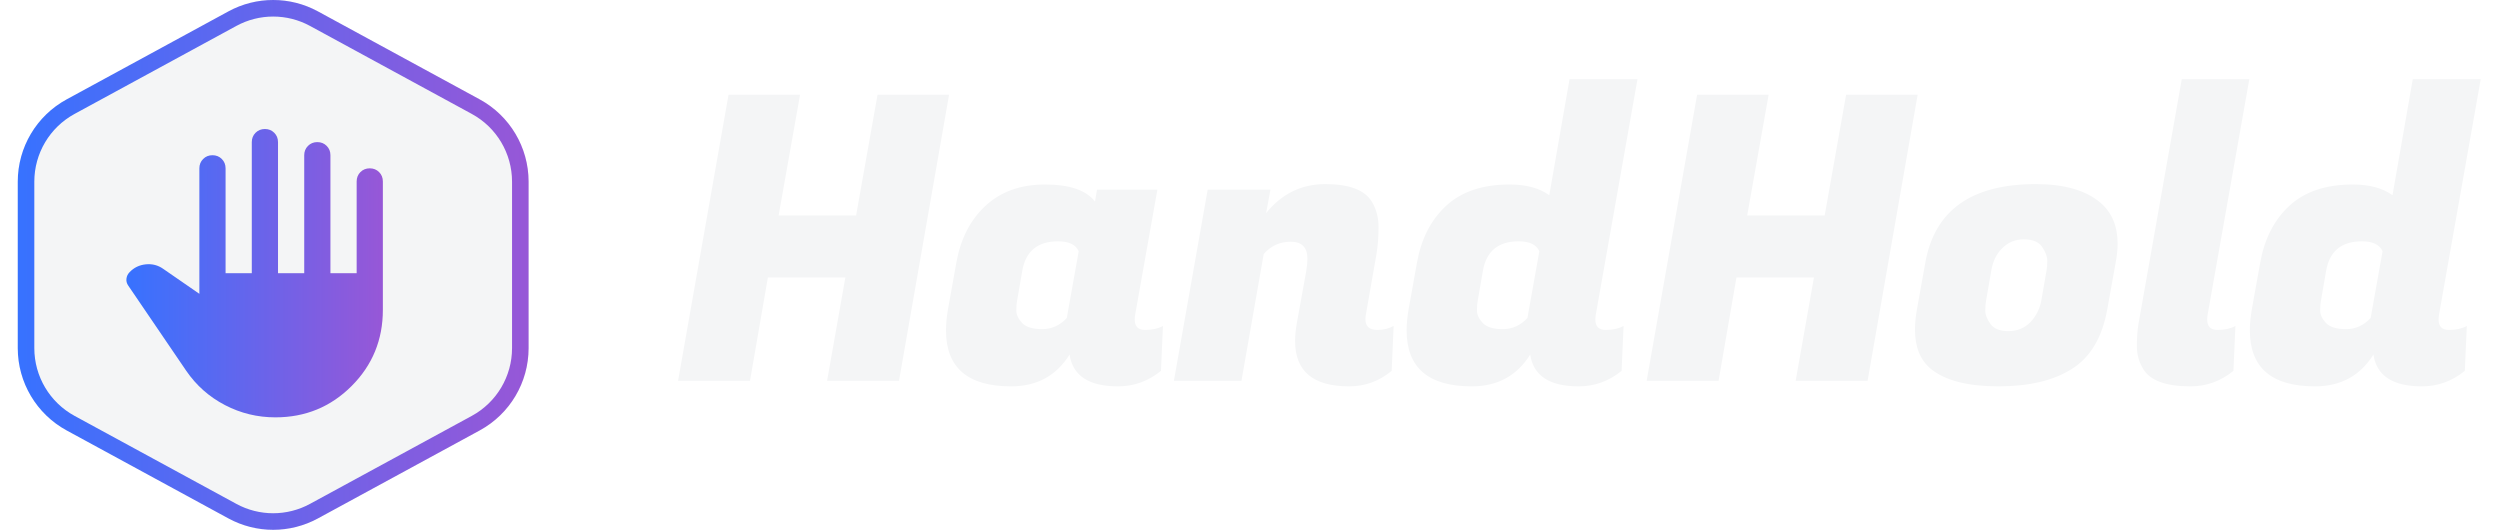
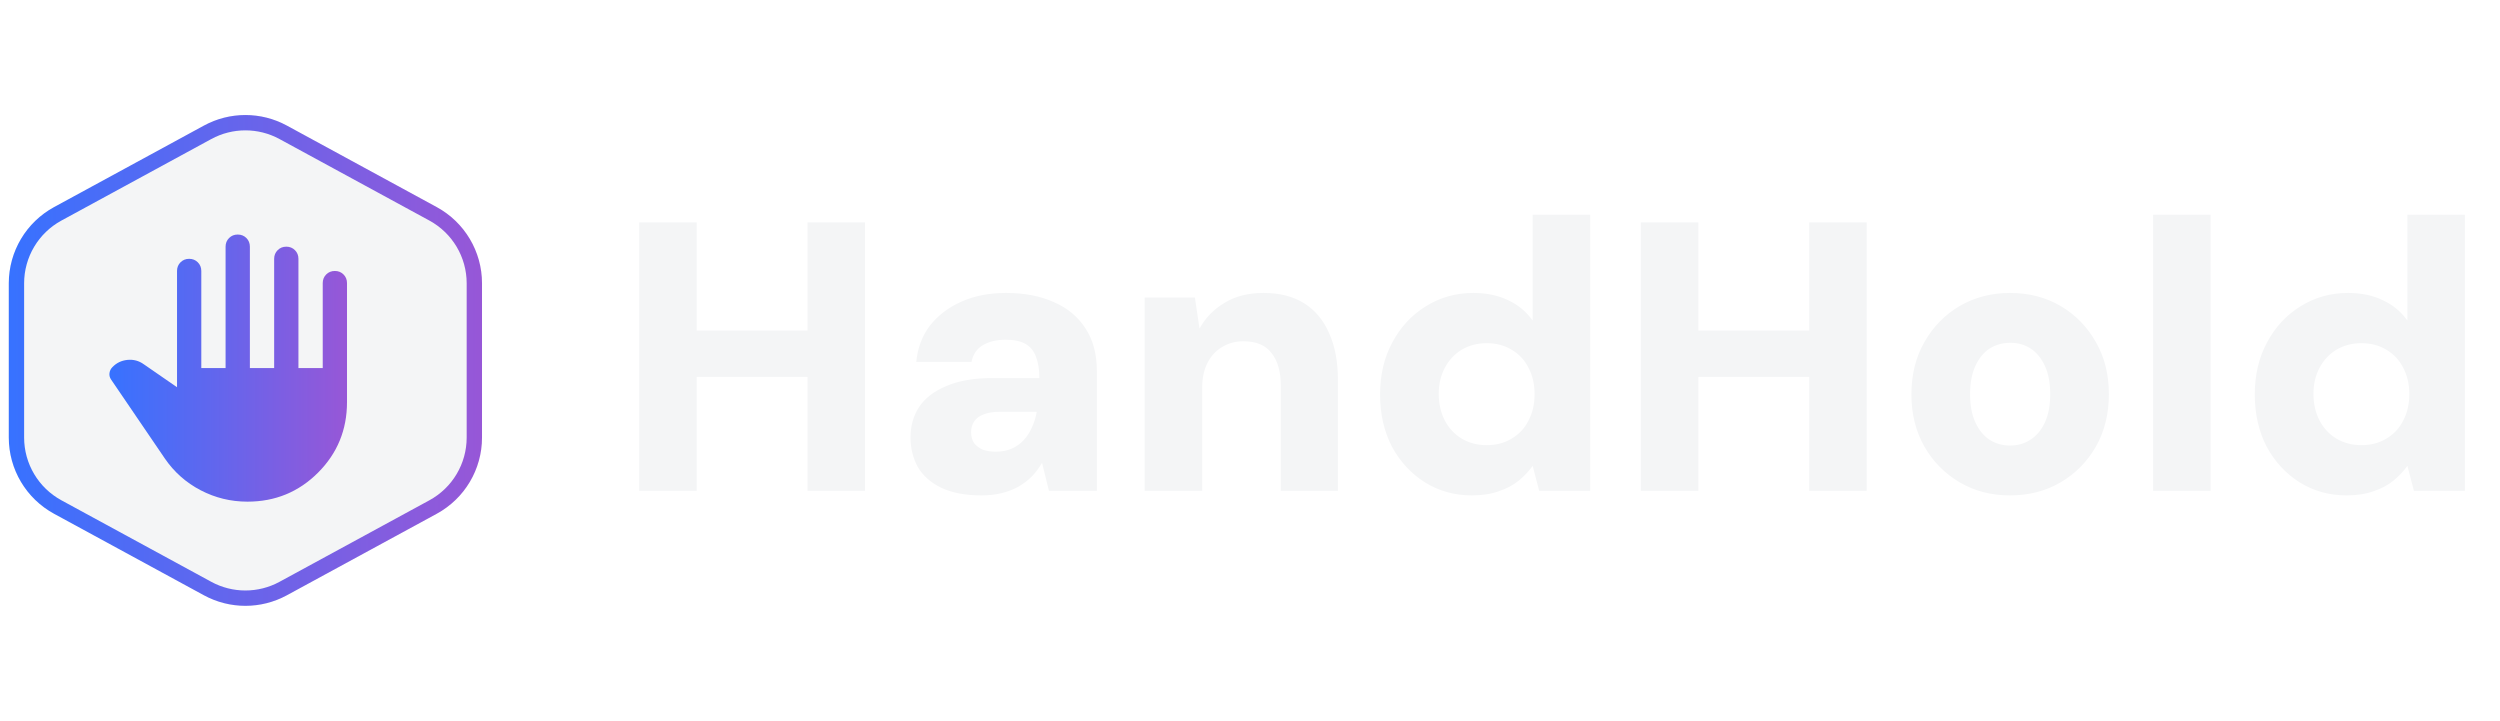
- <svg xmlns="http://www.w3.org/2000/svg" width="151" height="32" viewBox="0 0 151 32" fill="none">
-   <path fill-rule="evenodd" clip-rule="evenodd" d="M13.797 0.688C15.482 -0.229 17.517 -0.229 19.203 0.688L28.973 6.002C30.794 6.992 31.927 8.899 31.927 10.971V21.029C31.927 23.101 30.794 25.008 28.973 25.998L19.203 31.312C17.517 32.229 15.482 32.229 13.797 31.312L4.027 25.998C2.206 25.008 1.073 23.101 1.073 21.029L1.073 10.971C1.073 8.899 2.206 6.992 4.027 6.002L13.797 0.688Z" fill="#F4F5F6" />
-   <path d="M14.036 1.127C15.572 0.291 17.427 0.291 18.964 1.127L28.734 6.441C30.394 7.344 31.427 9.082 31.427 10.971V21.029C31.427 22.918 30.394 24.656 28.734 25.559L18.964 30.873C17.427 31.709 15.572 31.709 14.036 30.873L4.266 25.559C2.606 24.656 1.573 22.918 1.573 21.029V10.971C1.573 9.082 2.606 7.344 4.266 6.441L14.036 1.127Z" stroke="url(#paint0_linear_96_822)" />
-   <mask id="mask0_96_822" style="mask-type:alpha" maskUnits="userSpaceOnUse" x="6" y="7" width="20" height="19">
-     <rect x="6.5" y="7" width="19" height="19" fill="#D9D9D9" />
+ <svg xmlns="http://www.w3.org/2000/svg" width="163" height="47" viewBox="0 0 163 47" fill="none">
+   <path fill-rule="evenodd" clip-rule="evenodd" d="M13.297 8.188C14.982 7.271 17.017 7.271 18.703 8.188L28.473 13.502C30.294 14.492 31.427 16.399 31.427 18.471V28.529C31.427 30.601 30.294 32.508 28.473 33.498L18.703 38.812C17.017 39.729 14.982 39.729 13.297 38.812L3.527 33.498C1.706 32.508 0.573 30.601 0.573 28.529L0.573 18.471C0.573 16.399 1.706 14.492 3.527 13.502L13.297 8.188Z" fill="#F4F5F6" />
+   <path d="M13.536 8.627C15.072 7.791 16.927 7.791 18.464 8.627L28.234 13.941C29.894 14.844 30.927 16.582 30.927 18.471V28.529C30.927 30.418 29.894 32.156 28.234 33.059L18.464 38.373C16.927 39.209 15.072 39.209 13.536 38.373L3.766 33.059C2.106 32.156 1.073 30.418 1.073 28.529V18.471C1.073 16.582 2.106 14.844 3.766 13.941L13.536 8.627Z" stroke="url(#paint0_linear_70_2178)" />
+   <mask id="mask0_70_2178" style="mask-type:alpha" maskUnits="userSpaceOnUse" x="6" y="14" width="19" height="20">
+     <rect x="6" y="14.5" width="19" height="19" fill="#D9D9D9" />
  </mask>
-   <g mask="url(#mask0_96_822)">
-     <path d="M16.633 25.208C15.551 25.208 14.535 24.961 13.585 24.466C12.635 23.971 11.857 23.282 11.25 22.398L7.747 17.252C7.655 17.12 7.618 16.978 7.638 16.826C7.658 16.675 7.721 16.546 7.826 16.441C8.09 16.163 8.417 16.005 8.806 15.966C9.195 15.926 9.548 16.018 9.865 16.243L12.042 17.747V10.167C12.042 9.942 12.118 9.754 12.269 9.603C12.421 9.451 12.609 9.375 12.833 9.375C13.058 9.375 13.246 9.451 13.397 9.603C13.549 9.754 13.625 9.942 13.625 10.167V16.5H15.208V8.583C15.208 8.359 15.284 8.171 15.436 8.019C15.588 7.867 15.776 7.792 16 7.792C16.224 7.792 16.412 7.867 16.564 8.019C16.716 8.171 16.792 8.359 16.792 8.583V16.5H18.375V9.375C18.375 9.151 18.451 8.963 18.603 8.811C18.754 8.659 18.942 8.583 19.167 8.583C19.391 8.583 19.579 8.659 19.731 8.811C19.883 8.963 19.958 9.151 19.958 9.375V16.5H21.542V10.958C21.542 10.734 21.618 10.546 21.769 10.394C21.921 10.242 22.109 10.167 22.333 10.167C22.558 10.167 22.746 10.242 22.897 10.394C23.049 10.546 23.125 10.734 23.125 10.958V18.717C23.125 20.524 22.495 22.058 21.235 23.318C19.975 24.578 18.441 25.208 16.633 25.208Z" fill="url(#paint1_linear_96_822)" />
+   <g mask="url(#mask0_70_2178)">
+     <path d="M16.133 32.708C15.051 32.708 14.035 32.461 13.085 31.966C12.135 31.471 11.357 30.782 10.75 29.898L7.247 24.752C7.155 24.62 7.118 24.478 7.138 24.326C7.158 24.175 7.221 24.046 7.326 23.941C7.59 23.663 7.917 23.505 8.306 23.466C8.695 23.426 9.048 23.518 9.365 23.743L11.542 25.247V17.667C11.542 17.442 11.618 17.254 11.769 17.103C11.921 16.951 12.109 16.875 12.333 16.875C12.558 16.875 12.746 16.951 12.897 17.103C13.049 17.254 13.125 17.442 13.125 17.667V24H14.708V16.083C14.708 15.859 14.784 15.671 14.936 15.519C15.088 15.367 15.276 15.292 15.5 15.292C15.724 15.292 15.912 15.367 16.064 15.519C16.216 15.671 16.292 15.859 16.292 16.083V24H17.875V16.875C17.875 16.651 17.951 16.463 18.103 16.311C18.254 16.159 18.442 16.083 18.667 16.083C18.891 16.083 19.079 16.159 19.231 16.311C19.383 16.463 19.458 16.651 19.458 16.875V24H21.042V18.458C21.042 18.234 21.118 18.046 21.269 17.894C21.421 17.742 21.609 17.667 21.833 17.667C22.058 17.667 22.246 17.742 22.397 17.894C22.549 18.046 22.625 18.234 22.625 18.458V26.217C22.625 28.024 21.995 29.558 20.735 30.818C19.475 32.078 17.941 32.708 16.133 32.708Z" fill="url(#paint1_linear_70_2178)" />
  </g>
-   <path d="M57.324 5.72L54.3 23H49.956L51.06 16.76H46.38L45.3 23H40.956L44.004 5.72H48.324L47.028 13.016H51.708L53.004 5.72H57.324ZM68.538 19.304C68.538 19.72 68.746 19.928 69.162 19.928C69.594 19.928 69.954 19.848 70.242 19.688L70.122 22.4C69.354 23.024 68.49 23.336 67.53 23.336C65.77 23.336 64.794 22.696 64.602 21.416C63.802 22.696 62.626 23.336 61.074 23.336C58.45 23.336 57.138 22.208 57.138 19.952C57.138 19.568 57.178 19.144 57.258 18.68L57.762 15.872C58.018 14.432 58.602 13.288 59.514 12.44C60.442 11.576 61.642 11.144 63.114 11.144C64.602 11.144 65.61 11.488 66.138 12.176L66.258 11.456H69.906L68.562 19.016C68.546 19.112 68.538 19.208 68.538 19.304ZM61.434 18.152C61.402 18.296 61.386 18.496 61.386 18.752C61.386 19.008 61.506 19.264 61.746 19.52C61.986 19.76 62.386 19.88 62.946 19.88C63.522 19.88 64.018 19.656 64.434 19.208L65.154 15.176C64.978 14.776 64.562 14.576 63.906 14.576C62.674 14.576 61.954 15.168 61.746 16.352L61.434 18.152ZM78.968 15.632C78.968 14.944 78.632 14.6 77.96 14.6C77.304 14.6 76.76 14.848 76.328 15.344L74.984 23H70.904L72.944 11.456H76.736L76.472 12.872C77.416 11.704 78.608 11.12 80.048 11.12C81.488 11.12 82.424 11.472 82.856 12.176C83.128 12.624 83.264 13.136 83.264 13.712C83.264 14.288 83.224 14.824 83.144 15.32L82.496 19.016C82.48 19.112 82.472 19.2 82.472 19.28C82.472 19.712 82.712 19.928 83.192 19.928C83.56 19.928 83.888 19.848 84.176 19.688L84.056 22.4C83.304 23.024 82.448 23.336 81.488 23.336C79.312 23.336 78.224 22.424 78.224 20.6C78.224 20.28 78.256 19.936 78.32 19.568L78.896 16.376C78.944 16.088 78.968 15.84 78.968 15.632ZM96.36 19.304C96.36 19.72 96.568 19.928 96.984 19.928C97.416 19.928 97.776 19.848 98.064 19.688L97.944 22.4C97.176 23.024 96.312 23.336 95.352 23.336C93.592 23.336 92.616 22.696 92.424 21.416C91.624 22.696 90.448 23.336 88.896 23.336C86.272 23.336 84.96 22.208 84.96 19.952C84.96 19.568 85 19.144 85.08 18.68L85.584 15.872C85.84 14.432 86.424 13.288 87.336 12.44C88.264 11.576 89.544 11.144 91.176 11.144C92.184 11.144 92.984 11.36 93.576 11.792L94.8 4.784H98.904L96.384 19.016C96.368 19.112 96.36 19.208 96.36 19.304ZM89.256 18.152C89.224 18.296 89.208 18.496 89.208 18.752C89.208 19.008 89.328 19.264 89.568 19.52C89.808 19.76 90.208 19.88 90.768 19.88C91.344 19.88 91.84 19.656 92.256 19.208L92.976 15.176C92.8 14.776 92.384 14.576 91.728 14.576C90.496 14.576 89.776 15.168 89.568 16.352L89.256 18.152ZM115.826 5.72L112.802 23H108.458L109.562 16.76H104.882L103.802 23H99.458L102.506 5.72H106.826L105.53 13.016H110.21L111.506 5.72H115.826ZM122.96 11.12C124.688 11.12 125.992 11.496 126.872 12.248C127.56 12.84 127.904 13.664 127.904 14.72C127.904 15.072 127.864 15.456 127.784 15.872L127.28 18.68C126.976 20.376 126.264 21.576 125.144 22.28C124.04 22.984 122.56 23.336 120.704 23.336C118.848 23.336 117.488 22.984 116.624 22.28C115.984 21.752 115.664 20.96 115.664 19.904C115.664 19.536 115.704 19.128 115.784 18.68L116.288 15.872C116.848 12.704 119.072 11.12 122.96 11.12ZM123.608 16.352C123.64 16.192 123.656 15.992 123.656 15.752C123.656 15.496 123.552 15.216 123.344 14.912C123.136 14.608 122.768 14.456 122.24 14.456C121.728 14.456 121.296 14.632 120.944 14.984C120.592 15.32 120.368 15.776 120.272 16.352L119.96 18.152C119.928 18.312 119.912 18.52 119.912 18.776C119.912 19.016 120.016 19.28 120.224 19.568C120.432 19.856 120.792 20 121.304 20C121.832 20 122.272 19.824 122.624 19.472C122.976 19.104 123.2 18.664 123.296 18.152L123.608 16.352ZM133.315 19.304C133.315 19.72 133.523 19.928 133.939 19.928C134.371 19.928 134.731 19.848 135.019 19.688L134.899 22.4C134.131 23.024 133.267 23.336 132.307 23.336C130.851 23.336 129.907 23 129.475 22.328C129.203 21.896 129.067 21.424 129.067 20.912C129.067 20.4 129.099 19.952 129.163 19.568L131.779 4.784H135.859L133.339 19.016C133.323 19.112 133.315 19.208 133.315 19.304ZM147.291 19.304C147.291 19.72 147.499 19.928 147.915 19.928C148.347 19.928 148.707 19.848 148.995 19.688L148.875 22.4C148.107 23.024 147.243 23.336 146.283 23.336C144.523 23.336 143.547 22.696 143.355 21.416C142.555 22.696 141.379 23.336 139.827 23.336C137.203 23.336 135.891 22.208 135.891 19.952C135.891 19.568 135.931 19.144 136.011 18.68L136.515 15.872C136.771 14.432 137.355 13.288 138.267 12.44C139.195 11.576 140.475 11.144 142.107 11.144C143.115 11.144 143.915 11.36 144.507 11.792L145.731 4.784H149.835L147.315 19.016C147.299 19.112 147.291 19.208 147.291 19.304ZM140.187 18.152C140.155 18.296 140.139 18.496 140.139 18.752C140.139 19.008 140.259 19.264 140.499 19.52C140.739 19.76 141.139 19.88 141.699 19.88C142.275 19.88 142.771 19.656 143.187 19.208L143.907 15.176C143.731 14.776 143.315 14.576 142.659 14.576C141.427 14.576 140.707 15.168 140.499 16.352L140.187 18.152Z" fill="#F4F5F6" />
+   <path d="M52.65 32V14.5H56.4V32H52.65ZM41.675 32V14.5H45.425V32H41.675ZM44.95 24.575V21.55H53.25V24.575H44.95ZM63.991 32.3C62.941 32.3 62.066 32.133 61.366 31.8C60.683 31.467 60.175 31.017 59.841 30.45C59.525 29.867 59.366 29.225 59.366 28.525C59.366 27.775 59.55 27.117 59.916 26.55C60.3 25.967 60.891 25.508 61.691 25.175C62.491 24.825 63.5 24.65 64.716 24.65H67.766C67.766 24.083 67.691 23.617 67.541 23.25C67.408 22.883 67.183 22.608 66.866 22.425C66.55 22.242 66.116 22.15 65.566 22.15C64.983 22.15 64.491 22.267 64.091 22.5C63.691 22.733 63.441 23.1 63.341 23.6H59.741C59.825 22.7 60.116 21.917 60.616 21.25C61.133 20.583 61.816 20.058 62.666 19.675C63.516 19.292 64.491 19.1 65.591 19.1C66.791 19.1 67.833 19.3 68.716 19.7C69.6 20.083 70.283 20.65 70.766 21.4C71.266 22.15 71.516 23.083 71.516 24.2V32H68.391L67.941 30.175C67.758 30.492 67.541 30.783 67.291 31.05C67.041 31.3 66.75 31.525 66.416 31.725C66.083 31.908 65.716 32.05 65.316 32.15C64.916 32.25 64.475 32.3 63.991 32.3ZM64.916 29.45C65.316 29.45 65.666 29.383 65.966 29.25C66.266 29.117 66.525 28.933 66.741 28.7C66.958 28.467 67.133 28.2 67.266 27.9C67.416 27.583 67.525 27.242 67.591 26.875V26.85H65.166C64.75 26.85 64.4 26.908 64.116 27.025C63.85 27.125 63.65 27.275 63.516 27.475C63.383 27.675 63.316 27.908 63.316 28.175C63.316 28.458 63.383 28.7 63.516 28.9C63.666 29.083 63.858 29.225 64.091 29.325C64.341 29.408 64.616 29.45 64.916 29.45ZM74.633 32V19.4H77.908L78.208 21.425C78.591 20.725 79.133 20.167 79.833 19.75C80.533 19.317 81.383 19.1 82.383 19.1C83.433 19.1 84.316 19.325 85.033 19.775C85.749 20.225 86.291 20.875 86.658 21.725C87.041 22.558 87.233 23.583 87.233 24.8V32H83.508V25.15C83.508 24.233 83.308 23.525 82.908 23.025C82.525 22.508 81.908 22.25 81.058 22.25C80.558 22.25 80.1 22.375 79.683 22.625C79.283 22.858 78.966 23.2 78.733 23.65C78.499 24.1 78.383 24.642 78.383 25.275V32H74.633ZM95.956 32.3C94.839 32.3 93.822 32.017 92.906 31.45C92.005 30.883 91.289 30.108 90.755 29.125C90.239 28.125 89.981 26.992 89.981 25.725C89.981 24.442 90.247 23.308 90.781 22.325C91.314 21.325 92.039 20.542 92.956 19.975C93.889 19.392 94.922 19.1 96.055 19.1C96.922 19.1 97.68 19.258 98.331 19.575C98.981 19.875 99.514 20.317 99.93 20.9V14H103.68V32H100.355L99.93 30.375C99.68 30.725 99.372 31.05 99.005 31.35C98.656 31.633 98.231 31.858 97.731 32.025C97.231 32.208 96.639 32.3 95.956 32.3ZM96.93 29.025C97.547 29.025 98.089 28.883 98.555 28.6C99.039 28.317 99.406 27.925 99.656 27.425C99.922 26.925 100.055 26.35 100.055 25.7C100.055 25.05 99.922 24.475 99.656 23.975C99.406 23.475 99.039 23.083 98.555 22.8C98.089 22.517 97.547 22.375 96.93 22.375C96.331 22.375 95.789 22.517 95.305 22.8C94.839 23.083 94.472 23.475 94.206 23.975C93.939 24.475 93.805 25.042 93.805 25.675C93.805 26.325 93.939 26.908 94.206 27.425C94.472 27.925 94.839 28.317 95.305 28.6C95.789 28.883 96.331 29.025 96.93 29.025ZM117.958 32V14.5H121.708V32H117.958ZM106.983 32V14.5H110.733V32H106.983ZM110.258 24.575V21.55H118.558V24.575H110.258ZM131.049 32.3C129.832 32.3 128.741 32.017 127.774 31.45C126.807 30.883 126.041 30.108 125.474 29.125C124.907 28.125 124.624 26.992 124.624 25.725C124.624 24.425 124.907 23.283 125.474 22.3C126.041 21.3 126.807 20.517 127.774 19.95C128.757 19.383 129.849 19.1 131.049 19.1C132.282 19.1 133.382 19.383 134.349 19.95C135.316 20.517 136.082 21.3 136.649 22.3C137.216 23.283 137.499 24.417 137.499 25.7C137.499 26.983 137.216 28.125 136.649 29.125C136.082 30.108 135.316 30.883 134.349 31.45C133.382 32.017 132.282 32.3 131.049 32.3ZM131.049 29.05C131.549 29.05 131.991 28.925 132.374 28.675C132.774 28.425 133.091 28.05 133.324 27.55C133.557 27.05 133.674 26.433 133.674 25.7C133.674 24.967 133.557 24.35 133.324 23.85C133.091 23.35 132.782 22.975 132.399 22.725C132.016 22.475 131.574 22.35 131.074 22.35C130.574 22.35 130.124 22.475 129.724 22.725C129.341 22.975 129.032 23.35 128.799 23.85C128.566 24.35 128.449 24.967 128.449 25.7C128.449 26.433 128.566 27.05 128.799 27.55C129.032 28.05 129.341 28.425 129.724 28.675C130.124 28.925 130.566 29.05 131.049 29.05ZM140.38 32V14H144.13V32H140.38ZM152.987 32.3C151.87 32.3 150.853 32.017 149.937 31.45C149.037 30.883 148.32 30.108 147.787 29.125C147.27 28.125 147.012 26.992 147.012 25.725C147.012 24.442 147.278 23.308 147.812 22.325C148.345 21.325 149.07 20.542 149.987 19.975C150.92 19.392 151.953 19.1 153.087 19.1C153.953 19.1 154.712 19.258 155.362 19.575C156.012 19.875 156.545 20.317 156.962 20.9V14H160.712V32H157.387L156.962 30.375C156.712 30.725 156.403 31.05 156.037 31.35C155.687 31.633 155.262 31.858 154.762 32.025C154.262 32.208 153.67 32.3 152.987 32.3ZM153.962 29.025C154.578 29.025 155.12 28.883 155.587 28.6C156.07 28.317 156.437 27.925 156.687 27.425C156.953 26.925 157.087 26.35 157.087 25.7C157.087 25.05 156.953 24.475 156.687 23.975C156.437 23.475 156.07 23.083 155.587 22.8C155.12 22.517 154.578 22.375 153.962 22.375C153.362 22.375 152.82 22.517 152.337 22.8C151.87 23.083 151.503 23.475 151.237 23.975C150.97 24.475 150.837 25.042 150.837 25.675C150.837 26.325 150.97 26.908 151.237 27.425C151.503 27.925 151.87 28.317 152.337 28.6C152.82 28.883 153.362 29.025 153.962 29.025Z" fill="#F4F5F6" />
  <defs>
-     <linearGradient id="paint0_linear_96_822" x1="1.073" y1="16" x2="31.927" y2="16" gradientUnits="userSpaceOnUse">
+     <linearGradient id="paint0_linear_70_2178" x1="0.573" y1="23.5" x2="31.427" y2="23.5" gradientUnits="userSpaceOnUse">
      <stop stop-color="#3772FF" />
      <stop offset="1" stop-color="#9757D7" />
    </linearGradient>
-     <linearGradient id="paint1_linear_96_822" x1="7.633" y1="16.5" x2="23.125" y2="16.5" gradientUnits="userSpaceOnUse">
+     <linearGradient id="paint1_linear_70_2178" x1="7.133" y1="24" x2="22.625" y2="24" gradientUnits="userSpaceOnUse">
      <stop stop-color="#3772FF" />
      <stop offset="1" stop-color="#9757D7" />
    </linearGradient>
  </defs>
</svg>
